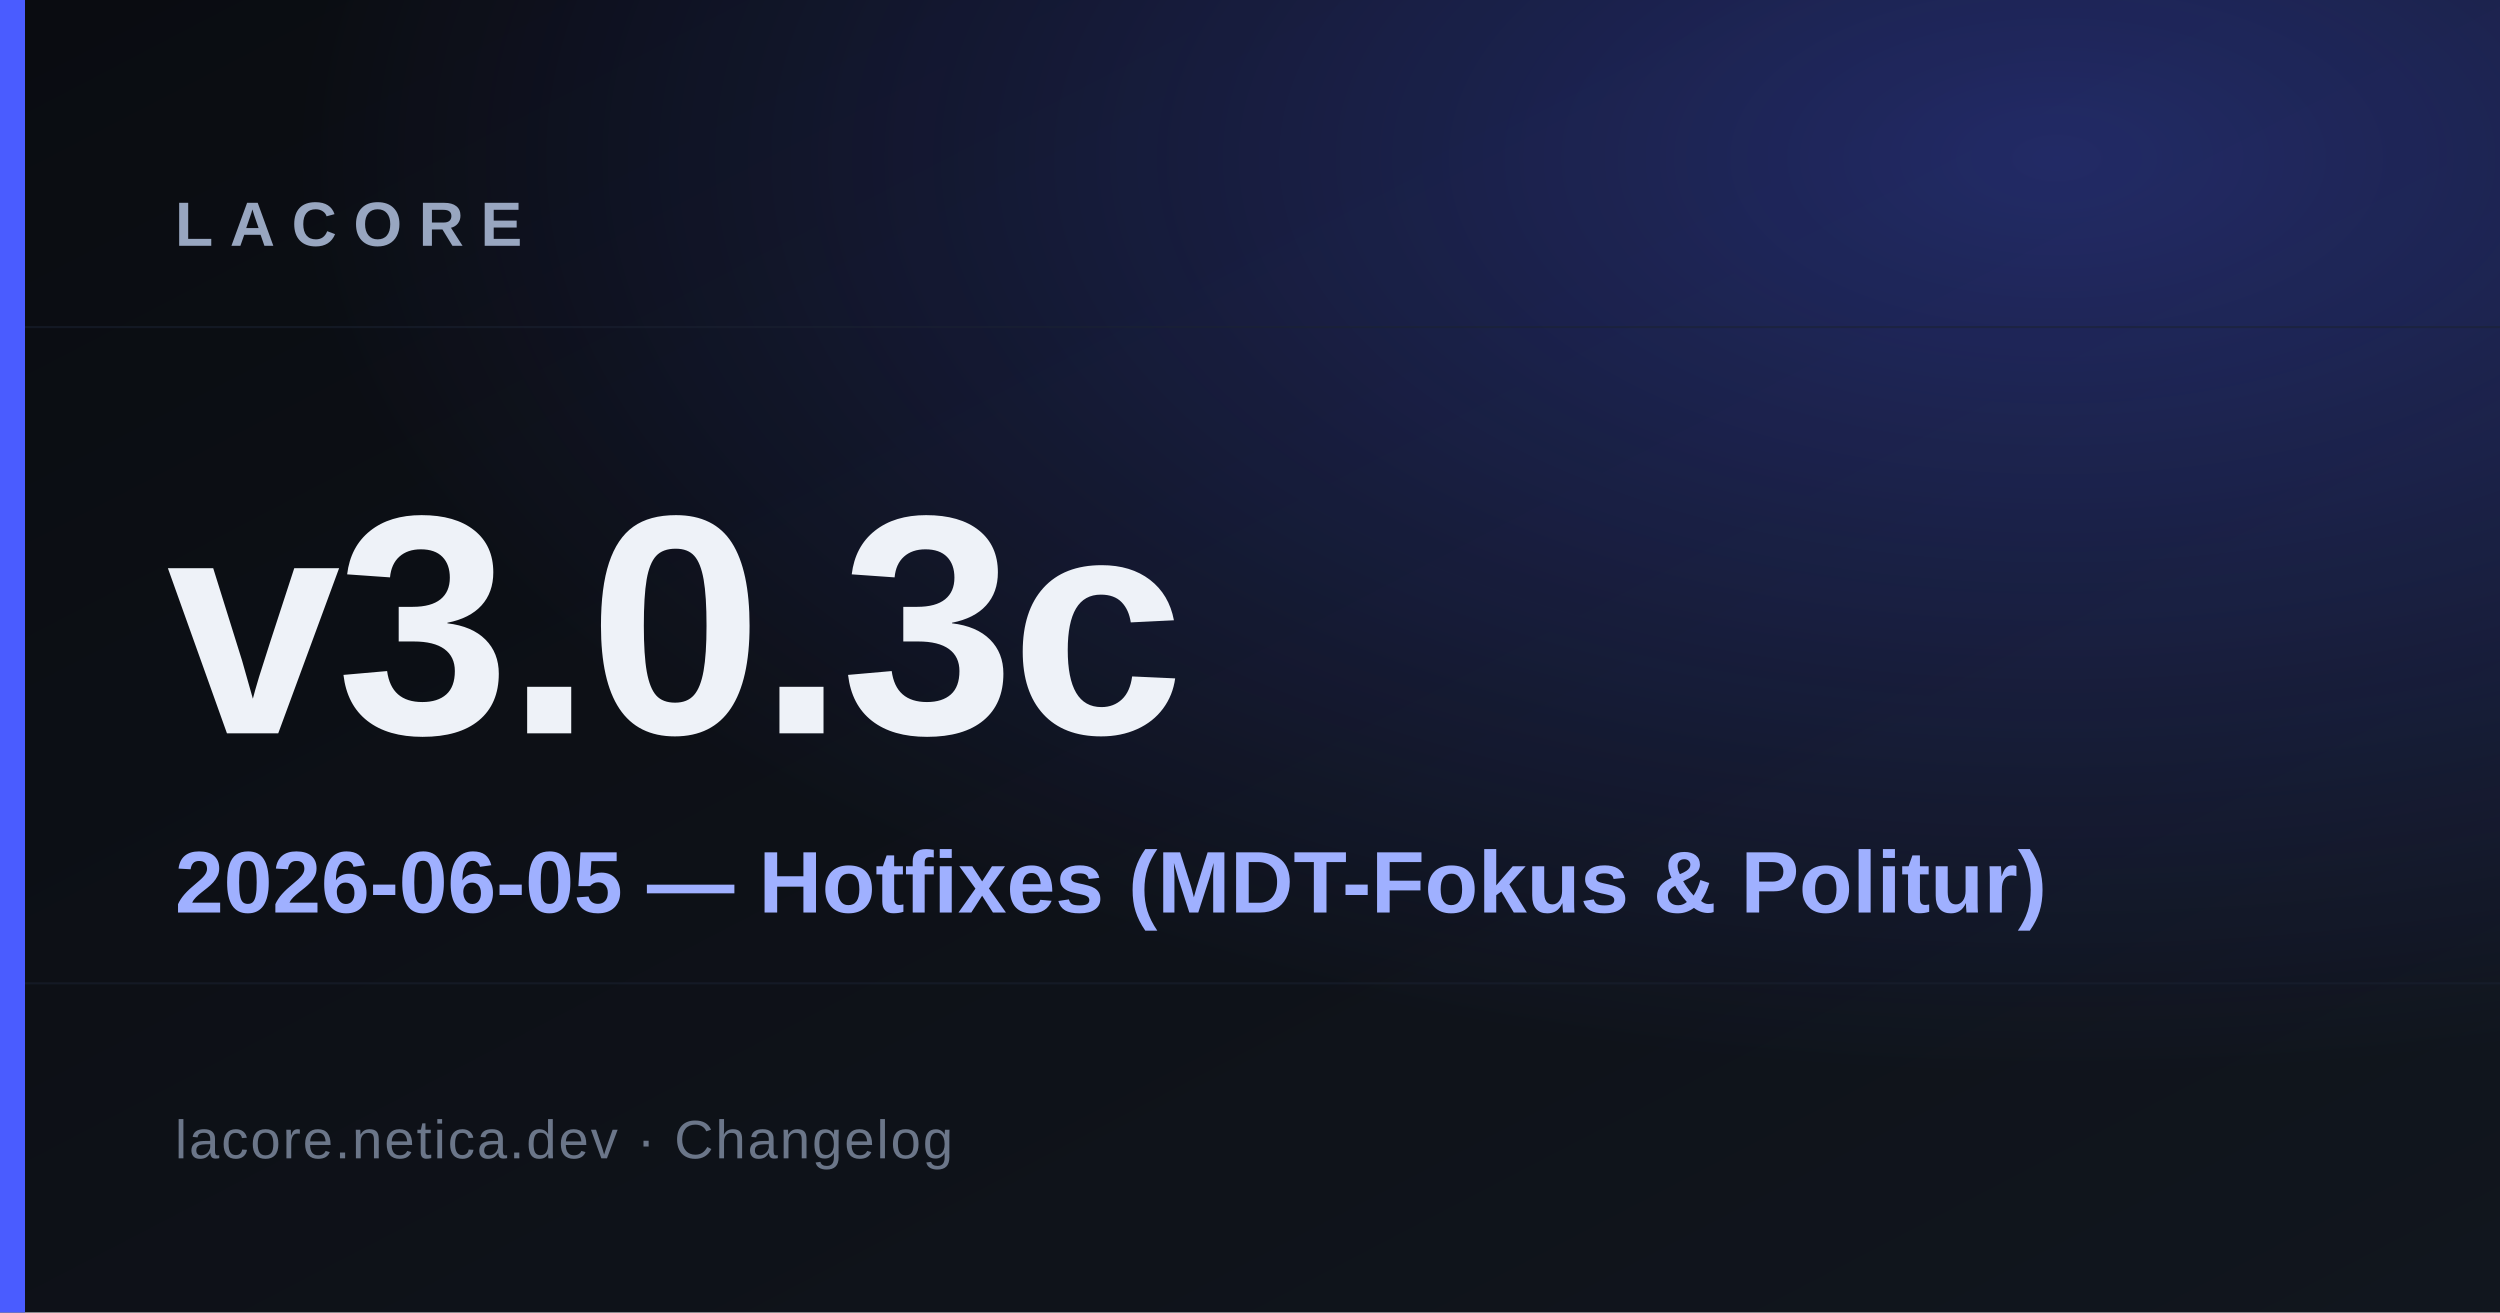
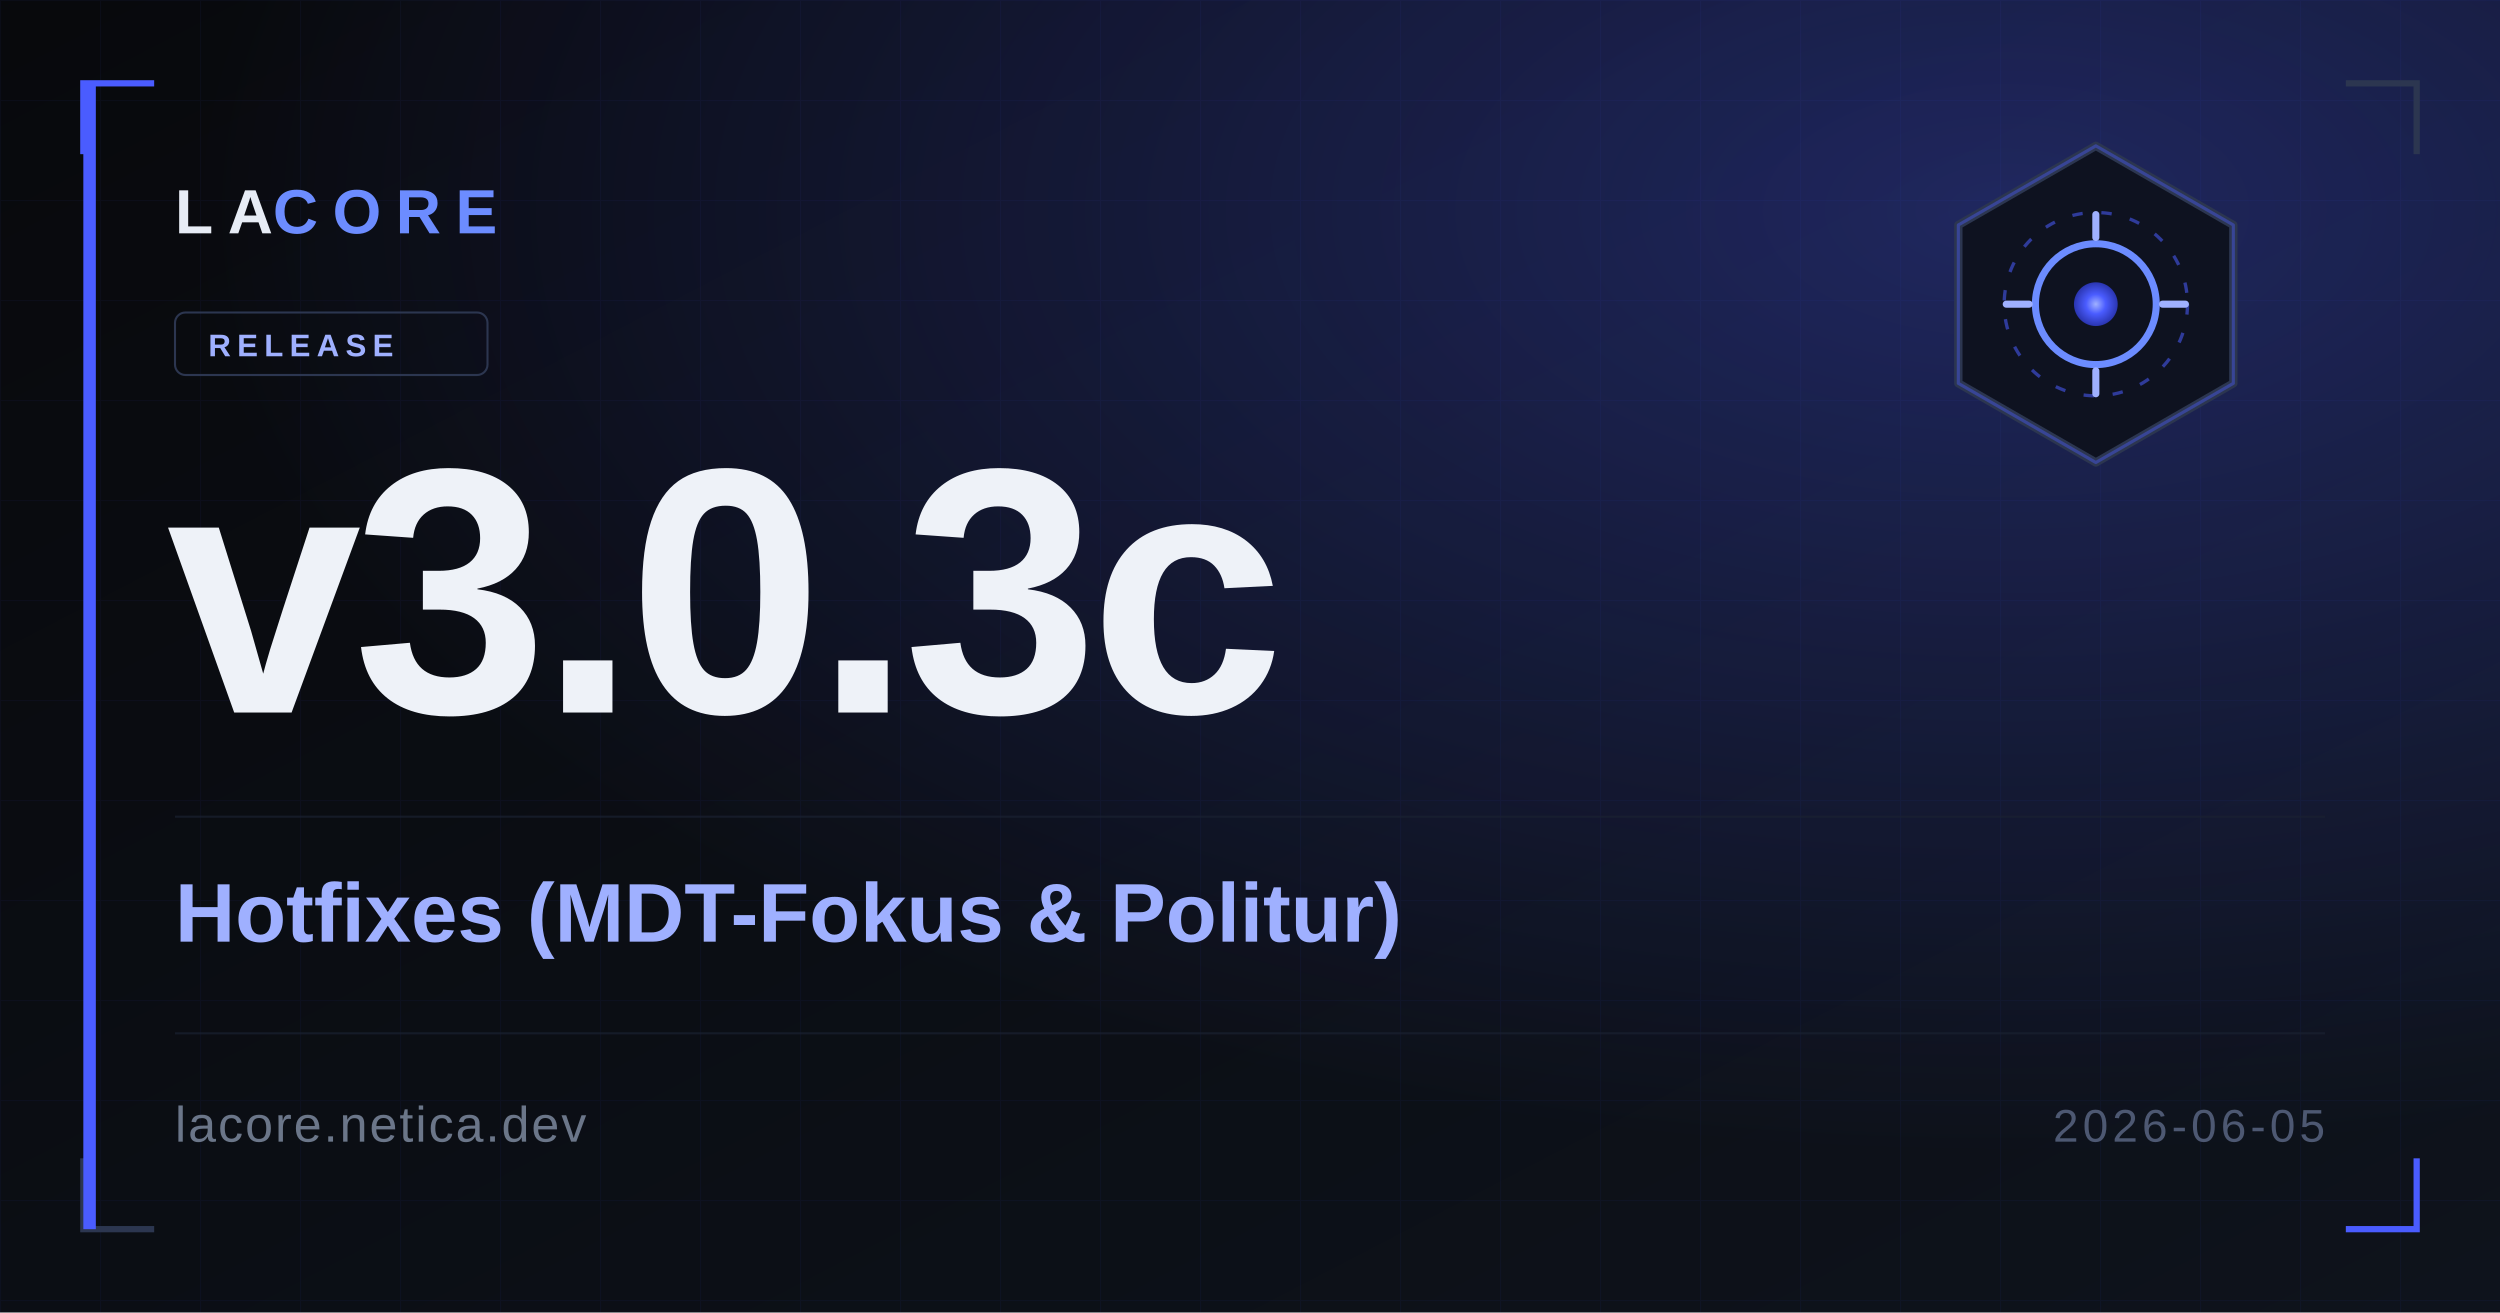
- <svg xmlns="http://www.w3.org/2000/svg" viewBox="0 0 1200 630" font-family="Segoe UI, system-ui, -apple-system, Arial, sans-serif">
+ <svg xmlns="http://www.w3.org/2000/svg" viewBox="0 0 1200 630" font-family="'Chakra Petch', 'Segoe UI', system-ui, -apple-system, Arial, sans-serif">
  <defs>
    <linearGradient id="bg" x1="0" y1="0" x2="1" y2="1">
-       <stop offset="0" stop-color="#0a0c11" />
-       <stop offset="1" stop-color="#11161e" />
+       <stop offset="0" stop-color="#08090c" />
+       <stop offset="1" stop-color="#0e131c" />
    </linearGradient>
-     <radialGradient id="glow" cx="0.82" cy="0.12" r="0.7">
-       <stop offset="0" stop-color="#4a5cff" stop-opacity="0.34" />
+     <radialGradient id="glow" cx="0.8" cy="0.16" r="0.72">
+       <stop offset="0" stop-color="#4a5cff" stop-opacity="0.32" />
      <stop offset="1" stop-color="#4a5cff" stop-opacity="0" />
    </radialGradient>
+     <radialGradient id="core" cx="0.5" cy="0.5" r="0.5">
+       <stop offset="0" stop-color="#9fb0ff" />
+       <stop offset="0.45" stop-color="#4a5cff" />
+       <stop offset="1" stop-color="#2a35b0" />
+     </radialGradient>
+     <pattern id="grid" width="48" height="48" patternUnits="userSpaceOnUse">
+       <path d="M48 0H0V48" fill="none" stroke="#4a5cff" stroke-opacity="0.05" stroke-width="1" />
+     </pattern>
  </defs>
  <rect width="1200" height="630" fill="url(#bg)" />
+   <rect width="1200" height="630" fill="url(#grid)" />
  <rect width="1200" height="630" fill="url(#glow)" />
-   <g stroke="#1a2131" stroke-width="1" opacity="0.55">
-     <line x1="0" y1="157" x2="1200" y2="157" />
-     <line x1="0" y1="472" x2="1200" y2="472" />
+   <g stroke="#4a5cff" stroke-width="3" fill="none">
+     <path d="M40 74 V40 H74" />
+     <path d="M1160 556 V590 H1126" />
  </g>
-   <rect x="0" y="0" width="12" height="630" fill="#4a5cff" />
-   <text x="84" y="118" fill="#98a6c0" font-size="30" font-weight="700" letter-spacing="8">LACORE</text>
-   <text x="80" y="352" fill="#eef2f8" font-size="150" font-weight="800" letter-spacing="-2">v3.0.3c</text>
-   <text x="84" y="438" fill="#9fb0ff" font-size="42" font-weight="600">2026-06-05 — Hotfixes (MDT-Fokus &amp; Politur)</text>
-   <text x="84" y="556" fill="#6b7689" font-size="26" font-weight="500" letter-spacing="1">lacore.netica.dev  ·  Changelog</text>
+   <g stroke="#2c3650" stroke-width="3" fill="none">
+     <path d="M1160 74 V40 H1126" />
+     <path d="M40 556 V590 H74" />
+   </g>
+   <rect x="40" y="40" width="6" height="550" fill="#4a5cff" />
+   <g transform="translate(1006 150)">
+     <g transform="translate(-90 -90)">
+       <polygon points="90,10 156,48 156,124 90,162 24,124 24,48" fill="#0e1220" stroke="#2c3650" stroke-width="4" stroke-linejoin="round" />
+       <polygon points="90,10 156,48 156,124 90,162 24,124 24,48" fill="none" stroke="#4a5cff" stroke-width="1.5" stroke-linejoin="round" opacity="0.4" />
+       <circle cx="90" cy="86" r="44" fill="none" stroke="#4a5cff" stroke-width="1.6" stroke-dasharray="5 9" opacity="0.55" />
+       <circle cx="90" cy="86" r="29" fill="none" stroke="#6c8cff" stroke-width="3.4" />
+       <circle cx="90" cy="86" r="10.5" fill="url(#core)" />
+       <g stroke="#9fb0ff" stroke-width="3.4" stroke-linecap="round">
+         <line x1="90" y1="43" x2="90" y2="54" />
+         <line x1="90" y1="118" x2="90" y2="129" />
+         <line x1="47" y1="86" x2="58" y2="86" />
+         <line x1="122" y1="86" x2="133" y2="86" />
+       </g>
+     </g>
+   </g>
+   <g stroke="#1a2131" stroke-width="1" opacity="0.7">
+     <line x1="84" y1="392" x2="1116" y2="392" />
+     <line x1="84" y1="496" x2="1116" y2="496" />
+   </g>
+   <text x="84" y="112" fill="#e7ecf5" font-size="30" font-weight="700" letter-spacing="7">LA<tspan fill="#6c8cff">CORE</tspan>
+   </text>
+   <g>
+     <rect x="84" y="150" width="150" height="30" rx="5" fill="none" stroke="#2c3650" />
+     <text x="100" y="171" fill="#9fb0ff" font-size="15" font-weight="700" letter-spacing="3">RELEASE</text>
+   </g>
+   <text x="80" y="342" fill="#eef2f8" font-size="168" font-weight="700" letter-spacing="-4">v3.0.3c</text>
+   <text x="84" y="452" fill="#9fb0ff" font-size="40" font-weight="600">Hotfixes (MDT-Fokus &amp; Politur)</text>
+   <text x="84" y="548" fill="#6b7689" font-size="24" font-weight="500" letter-spacing="1">lacore.netica.dev</text>
+   <text x="1116" y="548" fill="#4d5872" font-size="22" font-weight="500" letter-spacing="2" text-anchor="end">2026-06-05</text>
</svg>
